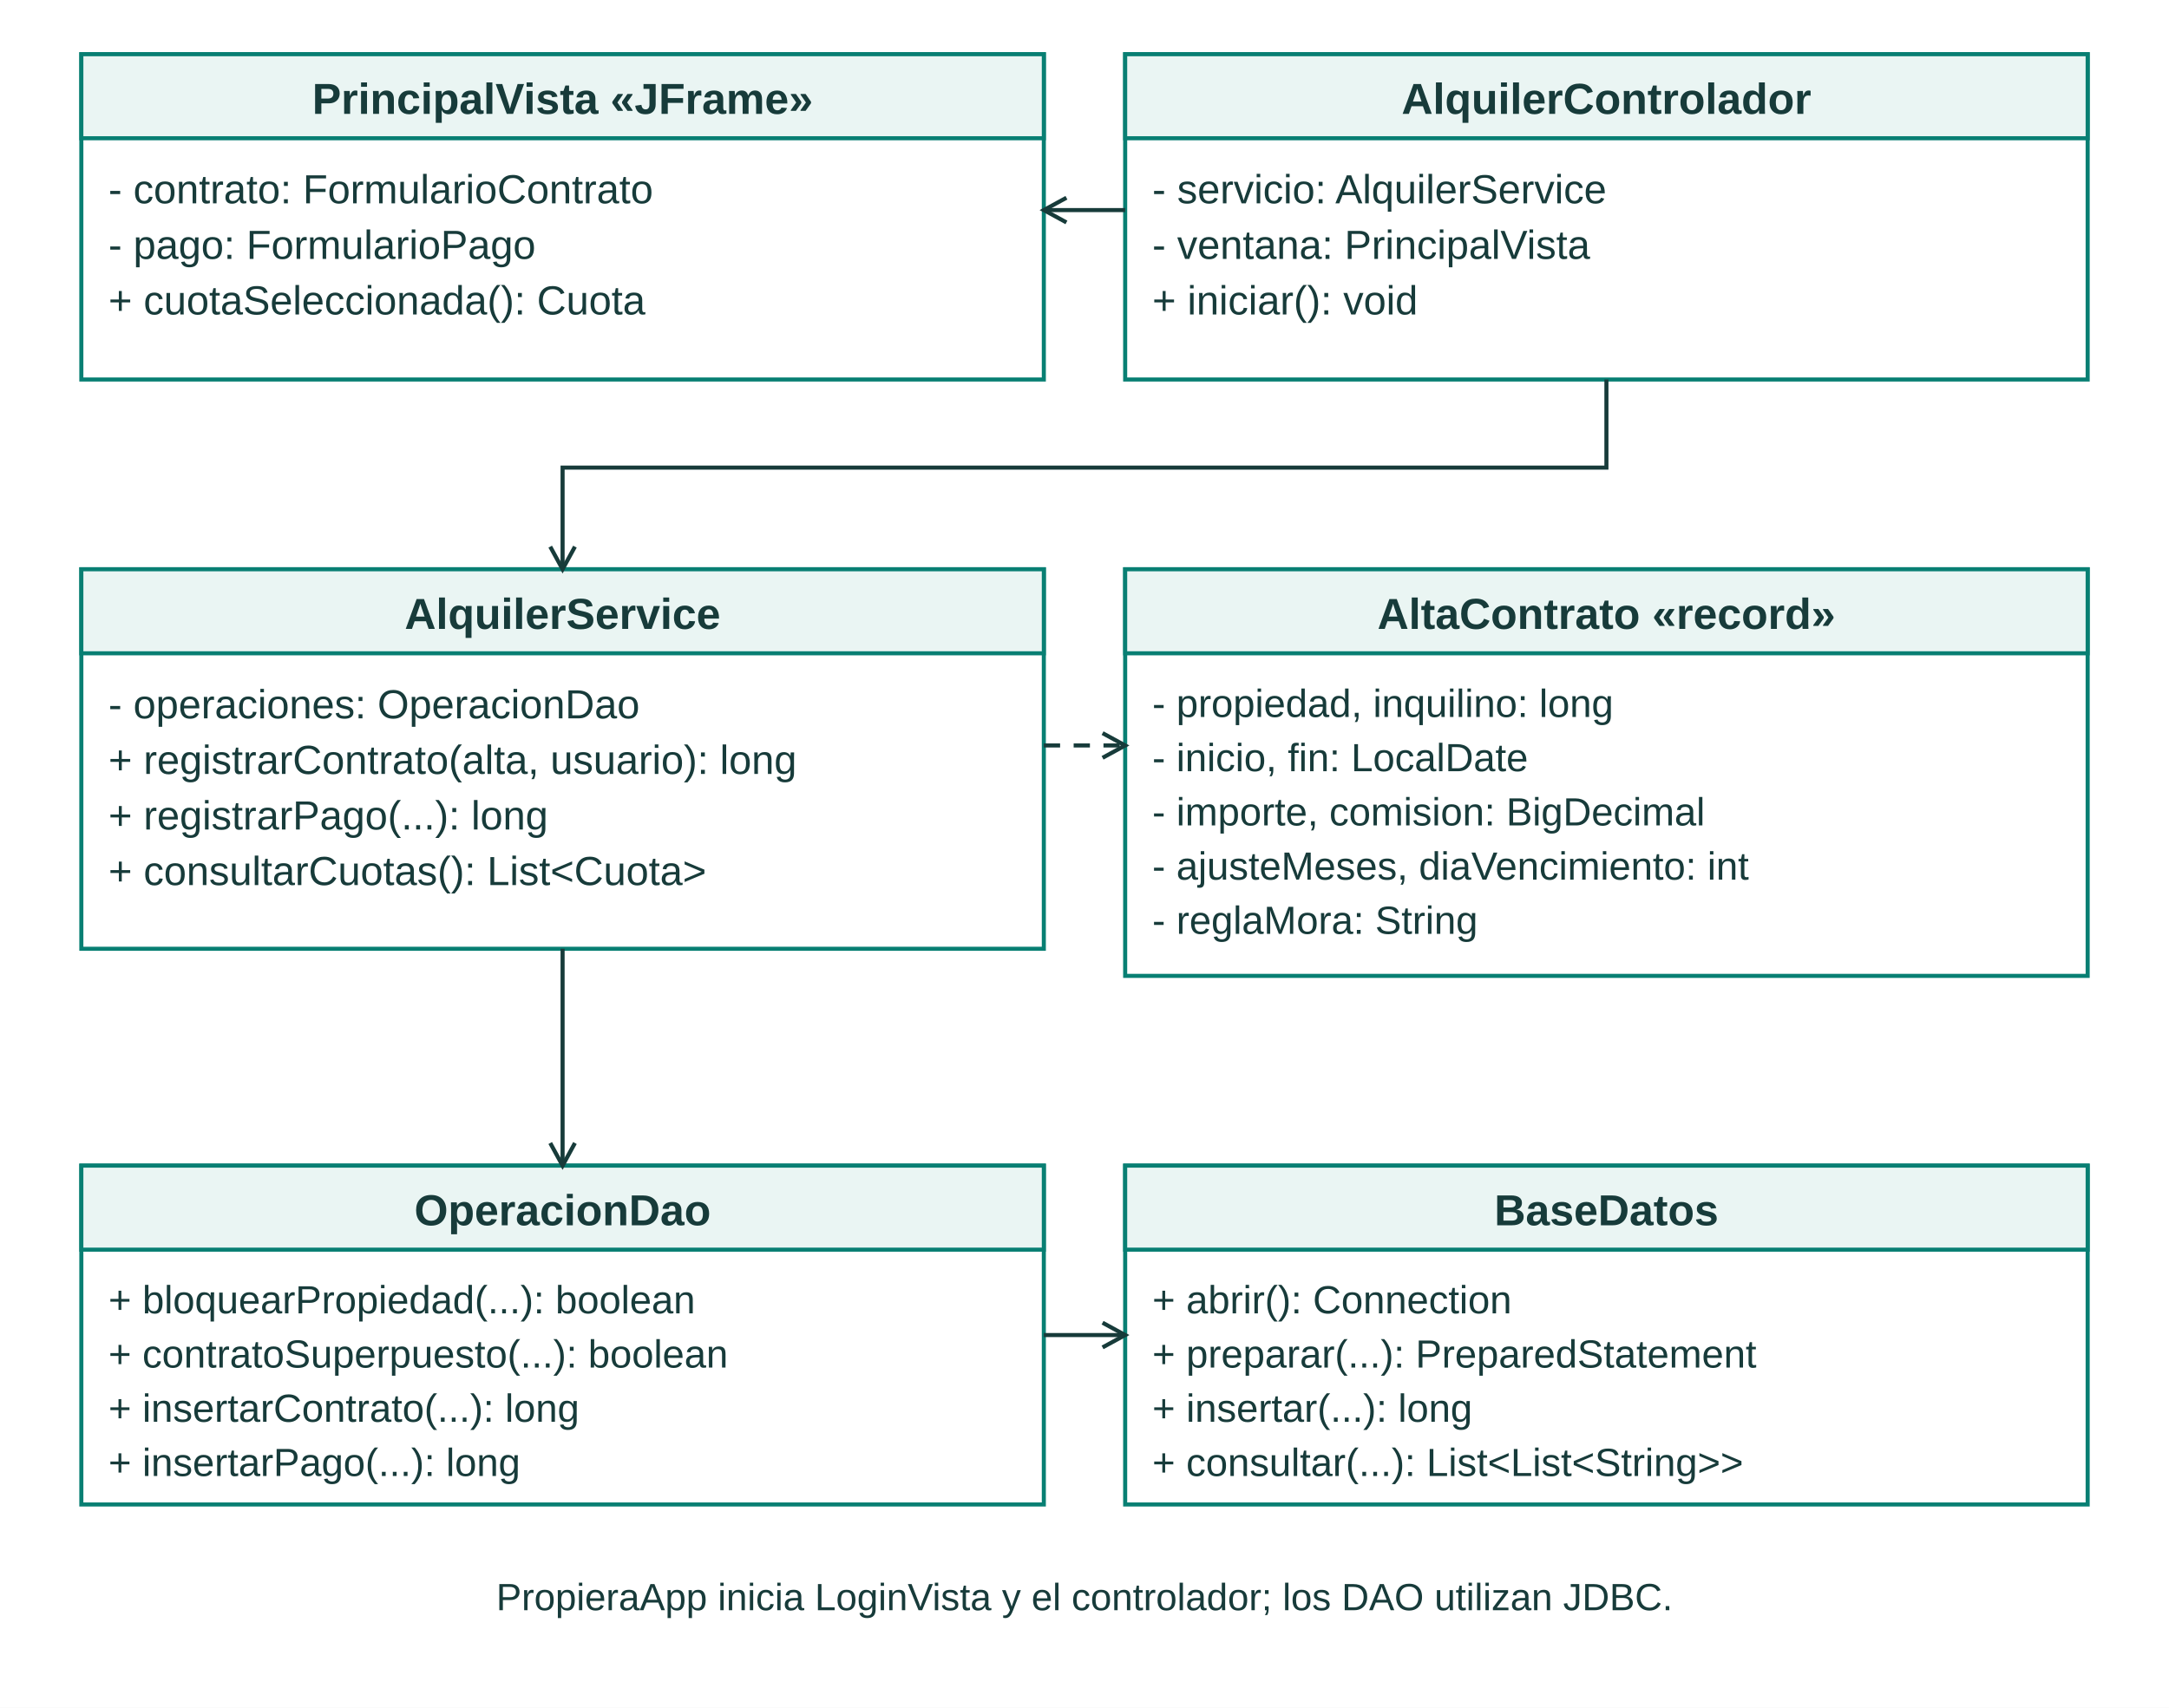
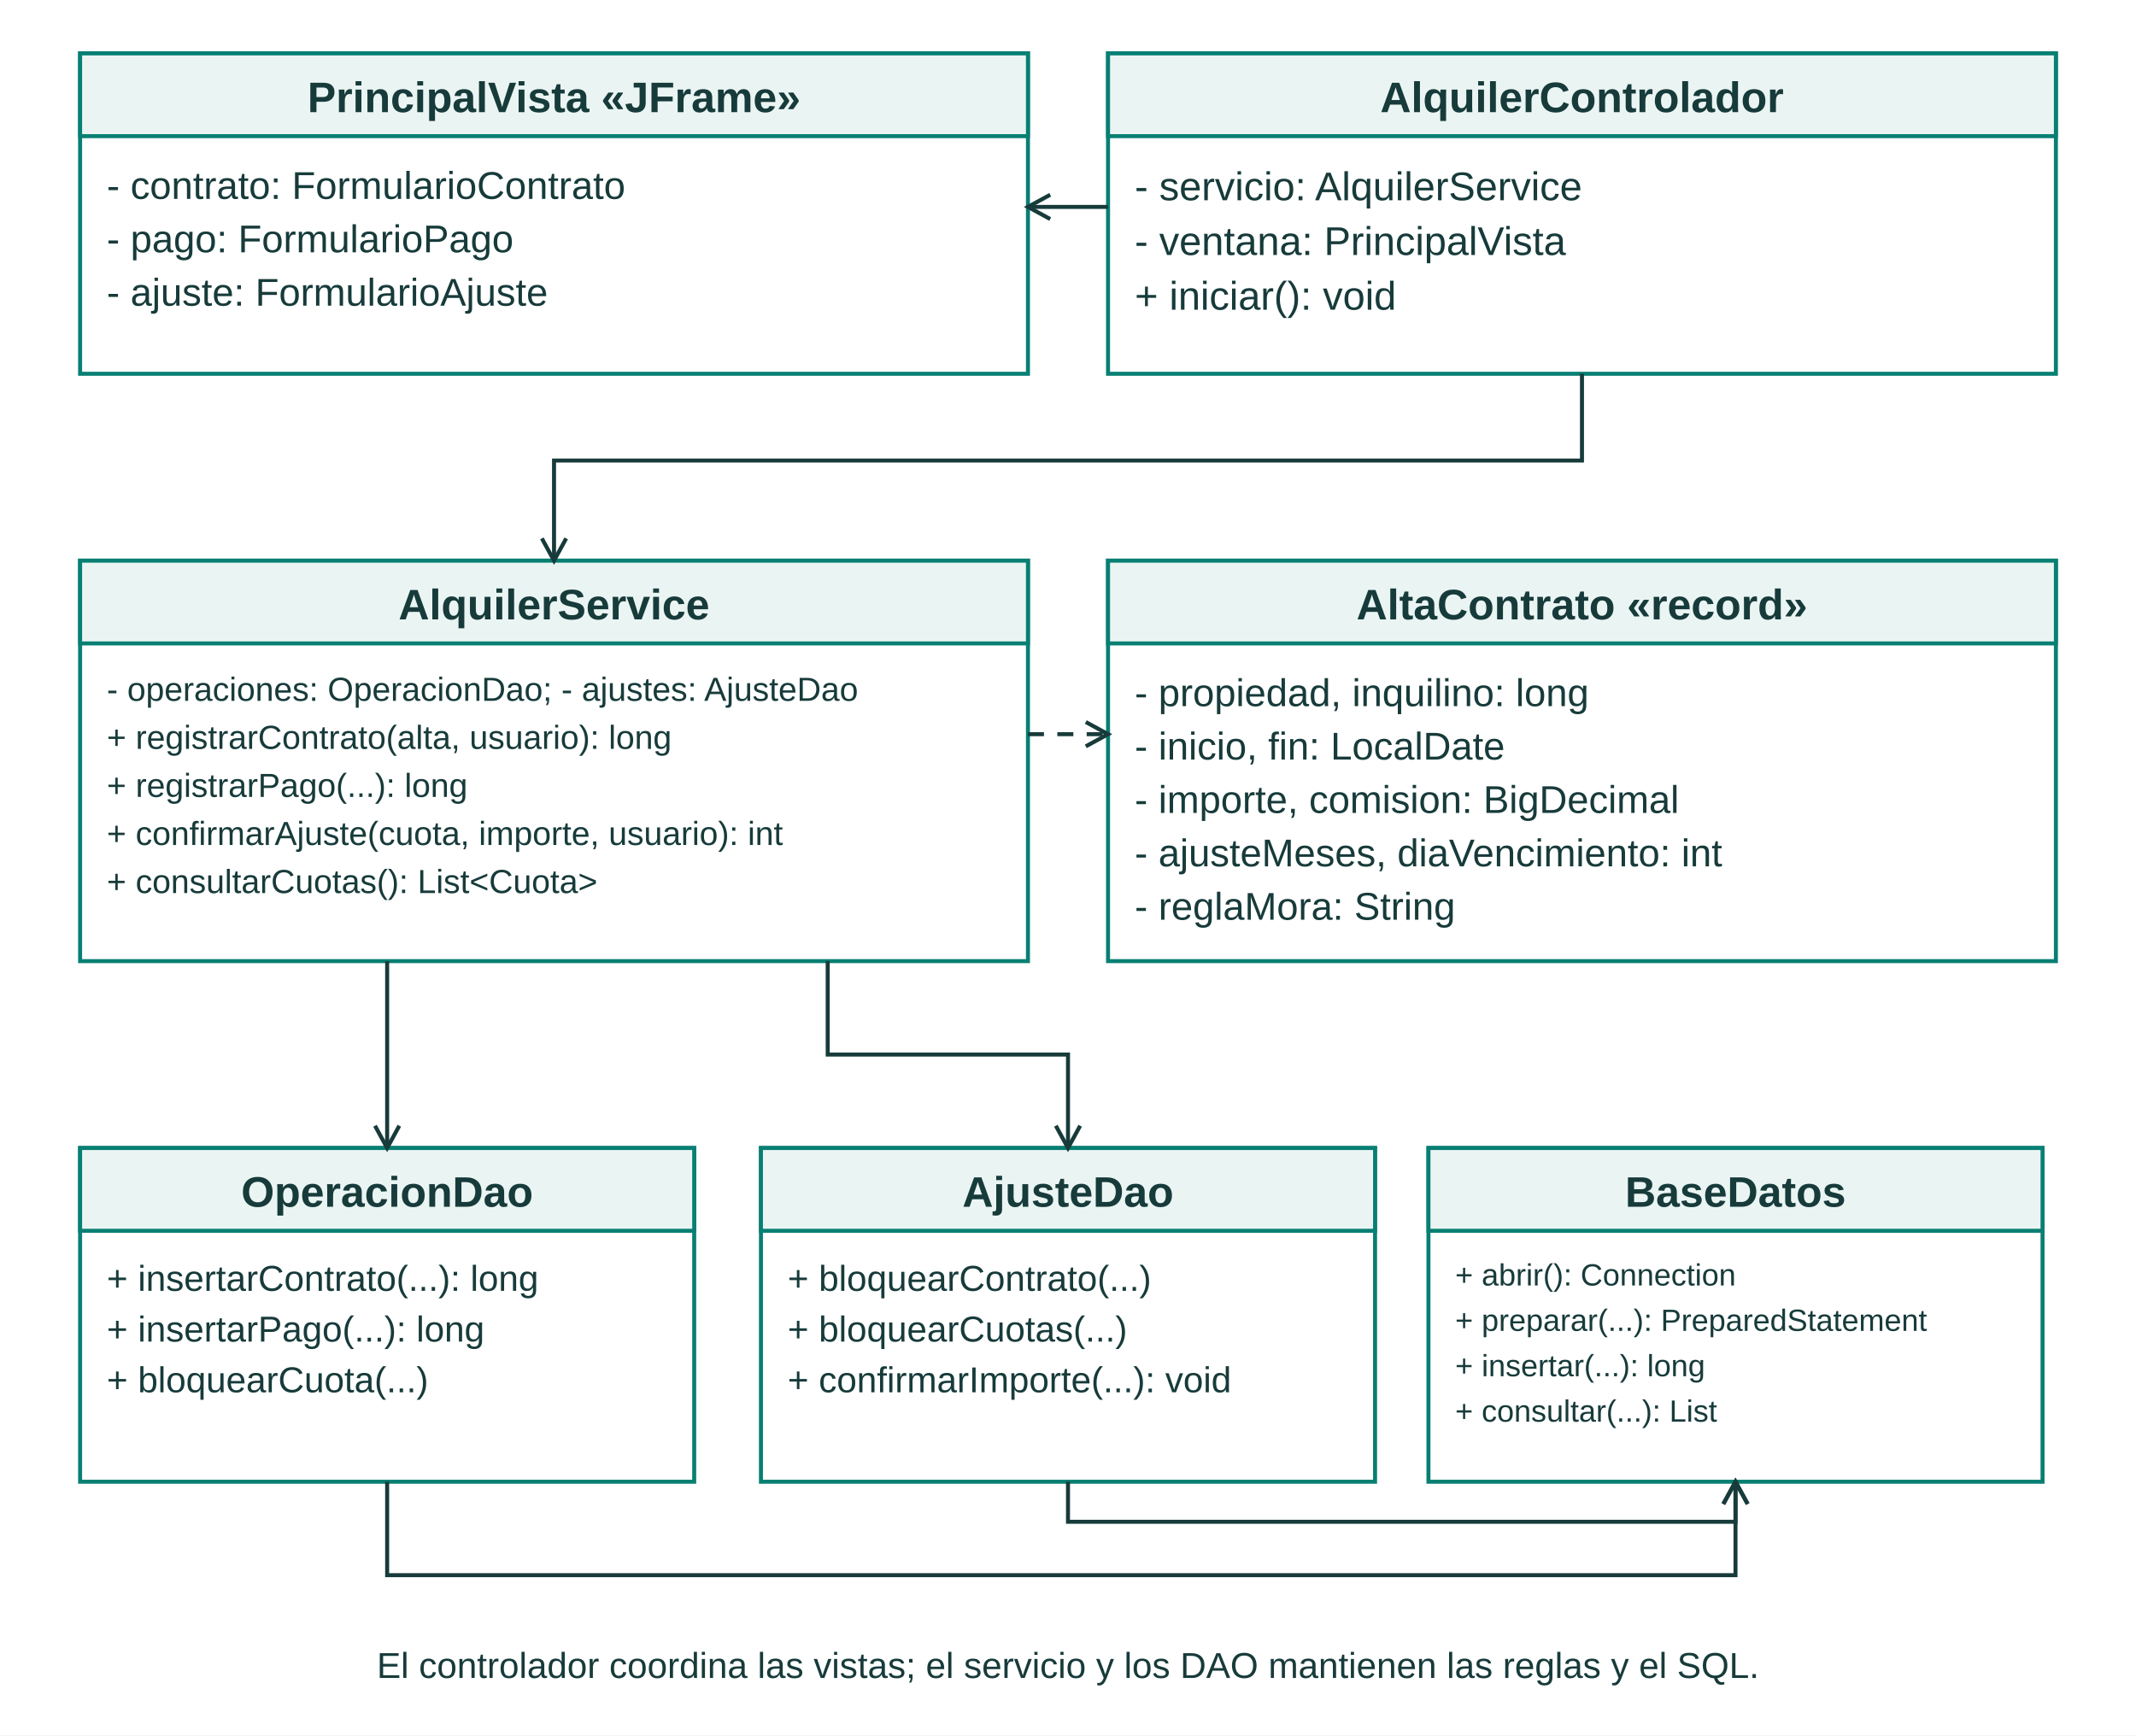
- <svg xmlns="http://www.w3.org/2000/svg" width="1600" height="1260" viewBox="0 0 1600 1260">
+ <svg xmlns="http://www.w3.org/2000/svg" width="1600" height="1300" viewBox="0 0 1600 1300">
  <rect width="100%" height="100%" fill="white" />
  <rect x="60" y="40" width="710" height="240" fill="white" stroke="#087F73" stroke-width="3" />
  <rect x="60" y="40" width="710" height="62" fill="#EAF5F3" stroke="#087F73" stroke-width="3" />
  <text x="415.0" y="84" font-family="Arial,sans-serif" font-size="32" font-weight="700" text-anchor="middle" fill="#173B3A">PrincipalVista «JFrame»</text>
-   <text x="80" y="150" font-family="Arial,sans-serif" font-size="30" font-weight="400" text-anchor="start" fill="#173B3A">- contrato: FormularioContrato</text>
-   <text x="80" y="191" font-family="Arial,sans-serif" font-size="30" font-weight="400" text-anchor="start" fill="#173B3A">- pago: FormularioPago</text>
-   <text x="80" y="232" font-family="Arial,sans-serif" font-size="30" font-weight="400" text-anchor="start" fill="#173B3A">+ cuotaSeleccionada(): Cuota</text>
+   <text x="80" y="149" font-family="Arial,sans-serif" font-size="29" font-weight="400" text-anchor="start" fill="#173B3A">- contrato: FormularioContrato</text>
+   <text x="80" y="189" font-family="Arial,sans-serif" font-size="29" font-weight="400" text-anchor="start" fill="#173B3A">- pago: FormularioPago</text>
+   <text x="80" y="229" font-family="Arial,sans-serif" font-size="29" font-weight="400" text-anchor="start" fill="#173B3A">- ajuste: FormularioAjuste</text>
  <rect x="830" y="40" width="710" height="240" fill="white" stroke="#087F73" stroke-width="3" />
  <rect x="830" y="40" width="710" height="62" fill="#EAF5F3" stroke="#087F73" stroke-width="3" />
  <text x="1185.0" y="84" font-family="Arial,sans-serif" font-size="32" font-weight="700" text-anchor="middle" fill="#173B3A">AlquilerControlador</text>
  <text x="850" y="150" font-family="Arial,sans-serif" font-size="30" font-weight="400" text-anchor="start" fill="#173B3A">- servicio: AlquilerService</text>
  <text x="850" y="191" font-family="Arial,sans-serif" font-size="30" font-weight="400" text-anchor="start" fill="#173B3A">- ventana: PrincipalVista</text>
  <text x="850" y="232" font-family="Arial,sans-serif" font-size="30" font-weight="400" text-anchor="start" fill="#173B3A">+ iniciar(): void</text>
  <polyline points="830,155 770,155" fill="none" stroke="#173B3A" stroke-width="3" />
  <polyline points="786.674,145.891 770,155 786.674,164.109" fill="none" stroke="#173B3A" stroke-width="3" />
-   <rect x="60" y="420" width="710" height="280" fill="white" stroke="#087F73" stroke-width="3" />
+   <rect x="60" y="420" width="710" height="300" fill="white" stroke="#087F73" stroke-width="3" />
  <rect x="60" y="420" width="710" height="62" fill="#EAF5F3" stroke="#087F73" stroke-width="3" />
  <text x="415.0" y="464" font-family="Arial,sans-serif" font-size="32" font-weight="700" text-anchor="middle" fill="#173B3A">AlquilerService</text>
-   <text x="80" y="530" font-family="Arial,sans-serif" font-size="30" font-weight="400" text-anchor="start" fill="#173B3A">- operaciones: OperacionDao</text>
-   <text x="80" y="571" font-family="Arial,sans-serif" font-size="30" font-weight="400" text-anchor="start" fill="#173B3A">+ registrarContrato(alta, usuario): long</text>
-   <text x="80" y="612" font-family="Arial,sans-serif" font-size="30" font-weight="400" text-anchor="start" fill="#173B3A">+ registrarPago(...): long</text>
-   <text x="80" y="653" font-family="Arial,sans-serif" font-size="30" font-weight="400" text-anchor="start" fill="#173B3A">+ consultarCuotas(): List&lt;Cuota&gt;</text>
+   <text x="80" y="525" font-family="Arial,sans-serif" font-size="25" font-weight="400" text-anchor="start" fill="#173B3A">- operaciones: OperacionDao; - ajustes: AjusteDao</text>
+   <text x="80" y="561" font-family="Arial,sans-serif" font-size="25" font-weight="400" text-anchor="start" fill="#173B3A">+ registrarContrato(alta, usuario): long</text>
+   <text x="80" y="597" font-family="Arial,sans-serif" font-size="25" font-weight="400" text-anchor="start" fill="#173B3A">+ registrarPago(...): long</text>
+   <text x="80" y="633" font-family="Arial,sans-serif" font-size="25" font-weight="400" text-anchor="start" fill="#173B3A">+ confirmarAjuste(cuota, importe, usuario): int</text>
+   <text x="80" y="669" font-family="Arial,sans-serif" font-size="25" font-weight="400" text-anchor="start" fill="#173B3A">+ consultarCuotas(): List&lt;Cuota&gt;</text>
  <rect x="830" y="420" width="710" height="300" fill="white" stroke="#087F73" stroke-width="3" />
  <rect x="830" y="420" width="710" height="62" fill="#EAF5F3" stroke="#087F73" stroke-width="3" />
  <text x="1185.0" y="464" font-family="Arial,sans-serif" font-size="32" font-weight="700" text-anchor="middle" fill="#173B3A">AltaContrato «record»</text>
  <text x="850" y="529" font-family="Arial,sans-serif" font-size="29" font-weight="400" text-anchor="start" fill="#173B3A">- propiedad, inquilino: long</text>
  <text x="850" y="569" font-family="Arial,sans-serif" font-size="29" font-weight="400" text-anchor="start" fill="#173B3A">- inicio, fin: LocalDate</text>
  <text x="850" y="609" font-family="Arial,sans-serif" font-size="29" font-weight="400" text-anchor="start" fill="#173B3A">- importe, comision: BigDecimal</text>
  <text x="850" y="649" font-family="Arial,sans-serif" font-size="29" font-weight="400" text-anchor="start" fill="#173B3A">- ajusteMeses, diaVencimiento: int</text>
  <text x="850" y="689" font-family="Arial,sans-serif" font-size="29" font-weight="400" text-anchor="start" fill="#173B3A">- reglaMora: String</text>
  <polyline points="1185,280 1185,345 415,345 415,420" fill="none" stroke="#173B3A" stroke-width="3" />
  <polyline points="405.891,403.326 415,420 424.109,403.326" fill="none" stroke="#173B3A" stroke-width="3" />
  <polyline points="770,550 830,550" fill="none" stroke="#173B3A" stroke-width="3" stroke-dasharray="12 10" />
  <polyline points="813.326,559.109 830,550 813.326,540.891" fill="none" stroke="#173B3A" stroke-width="3" />
-   <rect x="60" y="860" width="710" height="250" fill="white" stroke="#087F73" stroke-width="3" />
-   <rect x="60" y="860" width="710" height="62" fill="#EAF5F3" stroke="#087F73" stroke-width="3" />
-   <text x="415.0" y="904" font-family="Arial,sans-serif" font-size="32" font-weight="700" text-anchor="middle" fill="#173B3A">OperacionDao</text>
-   <text x="80" y="969" font-family="Arial,sans-serif" font-size="29" font-weight="400" text-anchor="start" fill="#173B3A">+ bloquearPropiedad(...): boolean</text>
-   <text x="80" y="1009" font-family="Arial,sans-serif" font-size="29" font-weight="400" text-anchor="start" fill="#173B3A">+ contratoSuperpuesto(...): boolean</text>
-   <text x="80" y="1049" font-family="Arial,sans-serif" font-size="29" font-weight="400" text-anchor="start" fill="#173B3A">+ insertarContrato(...): long</text>
-   <text x="80" y="1089" font-family="Arial,sans-serif" font-size="29" font-weight="400" text-anchor="start" fill="#173B3A">+ insertarPago(...): long</text>
-   <rect x="830" y="860" width="710" height="250" fill="white" stroke="#087F73" stroke-width="3" />
-   <rect x="830" y="860" width="710" height="62" fill="#EAF5F3" stroke="#087F73" stroke-width="3" />
-   <text x="1185.0" y="904" font-family="Arial,sans-serif" font-size="32" font-weight="700" text-anchor="middle" fill="#173B3A">BaseDatos</text>
-   <text x="850" y="969" font-family="Arial,sans-serif" font-size="29" font-weight="400" text-anchor="start" fill="#173B3A">+ abrir(): Connection</text>
-   <text x="850" y="1009" font-family="Arial,sans-serif" font-size="29" font-weight="400" text-anchor="start" fill="#173B3A">+ preparar(...): PreparedStatement</text>
-   <text x="850" y="1049" font-family="Arial,sans-serif" font-size="29" font-weight="400" text-anchor="start" fill="#173B3A">+ insertar(...): long</text>
-   <text x="850" y="1089" font-family="Arial,sans-serif" font-size="29" font-weight="400" text-anchor="start" fill="#173B3A">+ consultar(...): List&lt;List&lt;String&gt;&gt;</text>
-   <polyline points="415,700 415,860" fill="none" stroke="#173B3A" stroke-width="3" />
-   <polyline points="405.891,843.326 415,860 424.109,843.326" fill="none" stroke="#173B3A" stroke-width="3" />
-   <polyline points="770,985 830,985" fill="none" stroke="#173B3A" stroke-width="3" />
-   <polyline points="813.326,994.109 830,985 813.326,975.891" fill="none" stroke="#173B3A" stroke-width="3" />
-   <text x="800" y="1188" font-family="Arial,sans-serif" font-size="28" font-weight="400" text-anchor="middle" fill="#173B3A">PropieraApp inicia LoginVista y el controlador; los DAO utilizan JDBC.</text>
+   <rect x="60" y="860" width="460" height="250" fill="white" stroke="#087F73" stroke-width="3" />
+   <rect x="60" y="860" width="460" height="62" fill="#EAF5F3" stroke="#087F73" stroke-width="3" />
+   <text x="290.0" y="904" font-family="Arial,sans-serif" font-size="32" font-weight="700" text-anchor="middle" fill="#173B3A">OperacionDao</text>
+   <text x="80" y="967" font-family="Arial,sans-serif" font-size="27" font-weight="400" text-anchor="start" fill="#173B3A">+ insertarContrato(...): long</text>
+   <text x="80" y="1005" font-family="Arial,sans-serif" font-size="27" font-weight="400" text-anchor="start" fill="#173B3A">+ insertarPago(...): long</text>
+   <text x="80" y="1043" font-family="Arial,sans-serif" font-size="27" font-weight="400" text-anchor="start" fill="#173B3A">+ bloquearCuota(...)</text>
+   <rect x="570" y="860" width="460" height="250" fill="white" stroke="#087F73" stroke-width="3" />
+   <rect x="570" y="860" width="460" height="62" fill="#EAF5F3" stroke="#087F73" stroke-width="3" />
+   <text x="800.0" y="904" font-family="Arial,sans-serif" font-size="32" font-weight="700" text-anchor="middle" fill="#173B3A">AjusteDao</text>
+   <text x="590" y="967" font-family="Arial,sans-serif" font-size="27" font-weight="400" text-anchor="start" fill="#173B3A">+ bloquearContrato(...)</text>
+   <text x="590" y="1005" font-family="Arial,sans-serif" font-size="27" font-weight="400" text-anchor="start" fill="#173B3A">+ bloquearCuotas(...)</text>
+   <text x="590" y="1043" font-family="Arial,sans-serif" font-size="27" font-weight="400" text-anchor="start" fill="#173B3A">+ confirmarImporte(...): void</text>
+   <rect x="1070" y="860" width="460" height="250" fill="white" stroke="#087F73" stroke-width="3" />
+   <rect x="1070" y="860" width="460" height="62" fill="#EAF5F3" stroke="#087F73" stroke-width="3" />
+   <text x="1300.0" y="904" font-family="Arial,sans-serif" font-size="32" font-weight="700" text-anchor="middle" fill="#173B3A">BaseDatos</text>
+   <text x="1090" y="963" font-family="Arial,sans-serif" font-size="23" font-weight="400" text-anchor="start" fill="#173B3A">+ abrir(): Connection</text>
+   <text x="1090" y="997" font-family="Arial,sans-serif" font-size="23" font-weight="400" text-anchor="start" fill="#173B3A">+ preparar(...): PreparedStatement</text>
+   <text x="1090" y="1031" font-family="Arial,sans-serif" font-size="23" font-weight="400" text-anchor="start" fill="#173B3A">+ insertar(...): long</text>
+   <text x="1090" y="1065" font-family="Arial,sans-serif" font-size="23" font-weight="400" text-anchor="start" fill="#173B3A">+ consultar(...): List</text>
+   <polyline points="290,720 290,860" fill="none" stroke="#173B3A" stroke-width="3" />
+   <polyline points="280.891,843.326 290,860 299.109,843.326" fill="none" stroke="#173B3A" stroke-width="3" />
+   <polyline points="620,720 620,790 800,790 800,860" fill="none" stroke="#173B3A" stroke-width="3" />
+   <polyline points="790.891,843.326 800,860 809.109,843.326" fill="none" stroke="#173B3A" stroke-width="3" />
+   <polyline points="290,1110 290,1180 1300,1180 1300,1110" fill="none" stroke="#173B3A" stroke-width="3" />
+   <polyline points="1309.109,1126.674 1300,1110 1290.891,1126.674" fill="none" stroke="#173B3A" stroke-width="3" />
+   <polyline points="800,1110 800,1140 1300,1140 1300,1110" fill="none" stroke="#173B3A" stroke-width="3" />
+   <polyline points="1309.109,1126.674 1300,1110 1290.891,1126.674" fill="none" stroke="#173B3A" stroke-width="3" />
+   <text x="800" y="1257" font-family="Arial,sans-serif" font-size="27" font-weight="400" text-anchor="middle" fill="#173B3A">El controlador coordina las vistas; el servicio y los DAO mantienen las reglas y el SQL.</text>
</svg>
